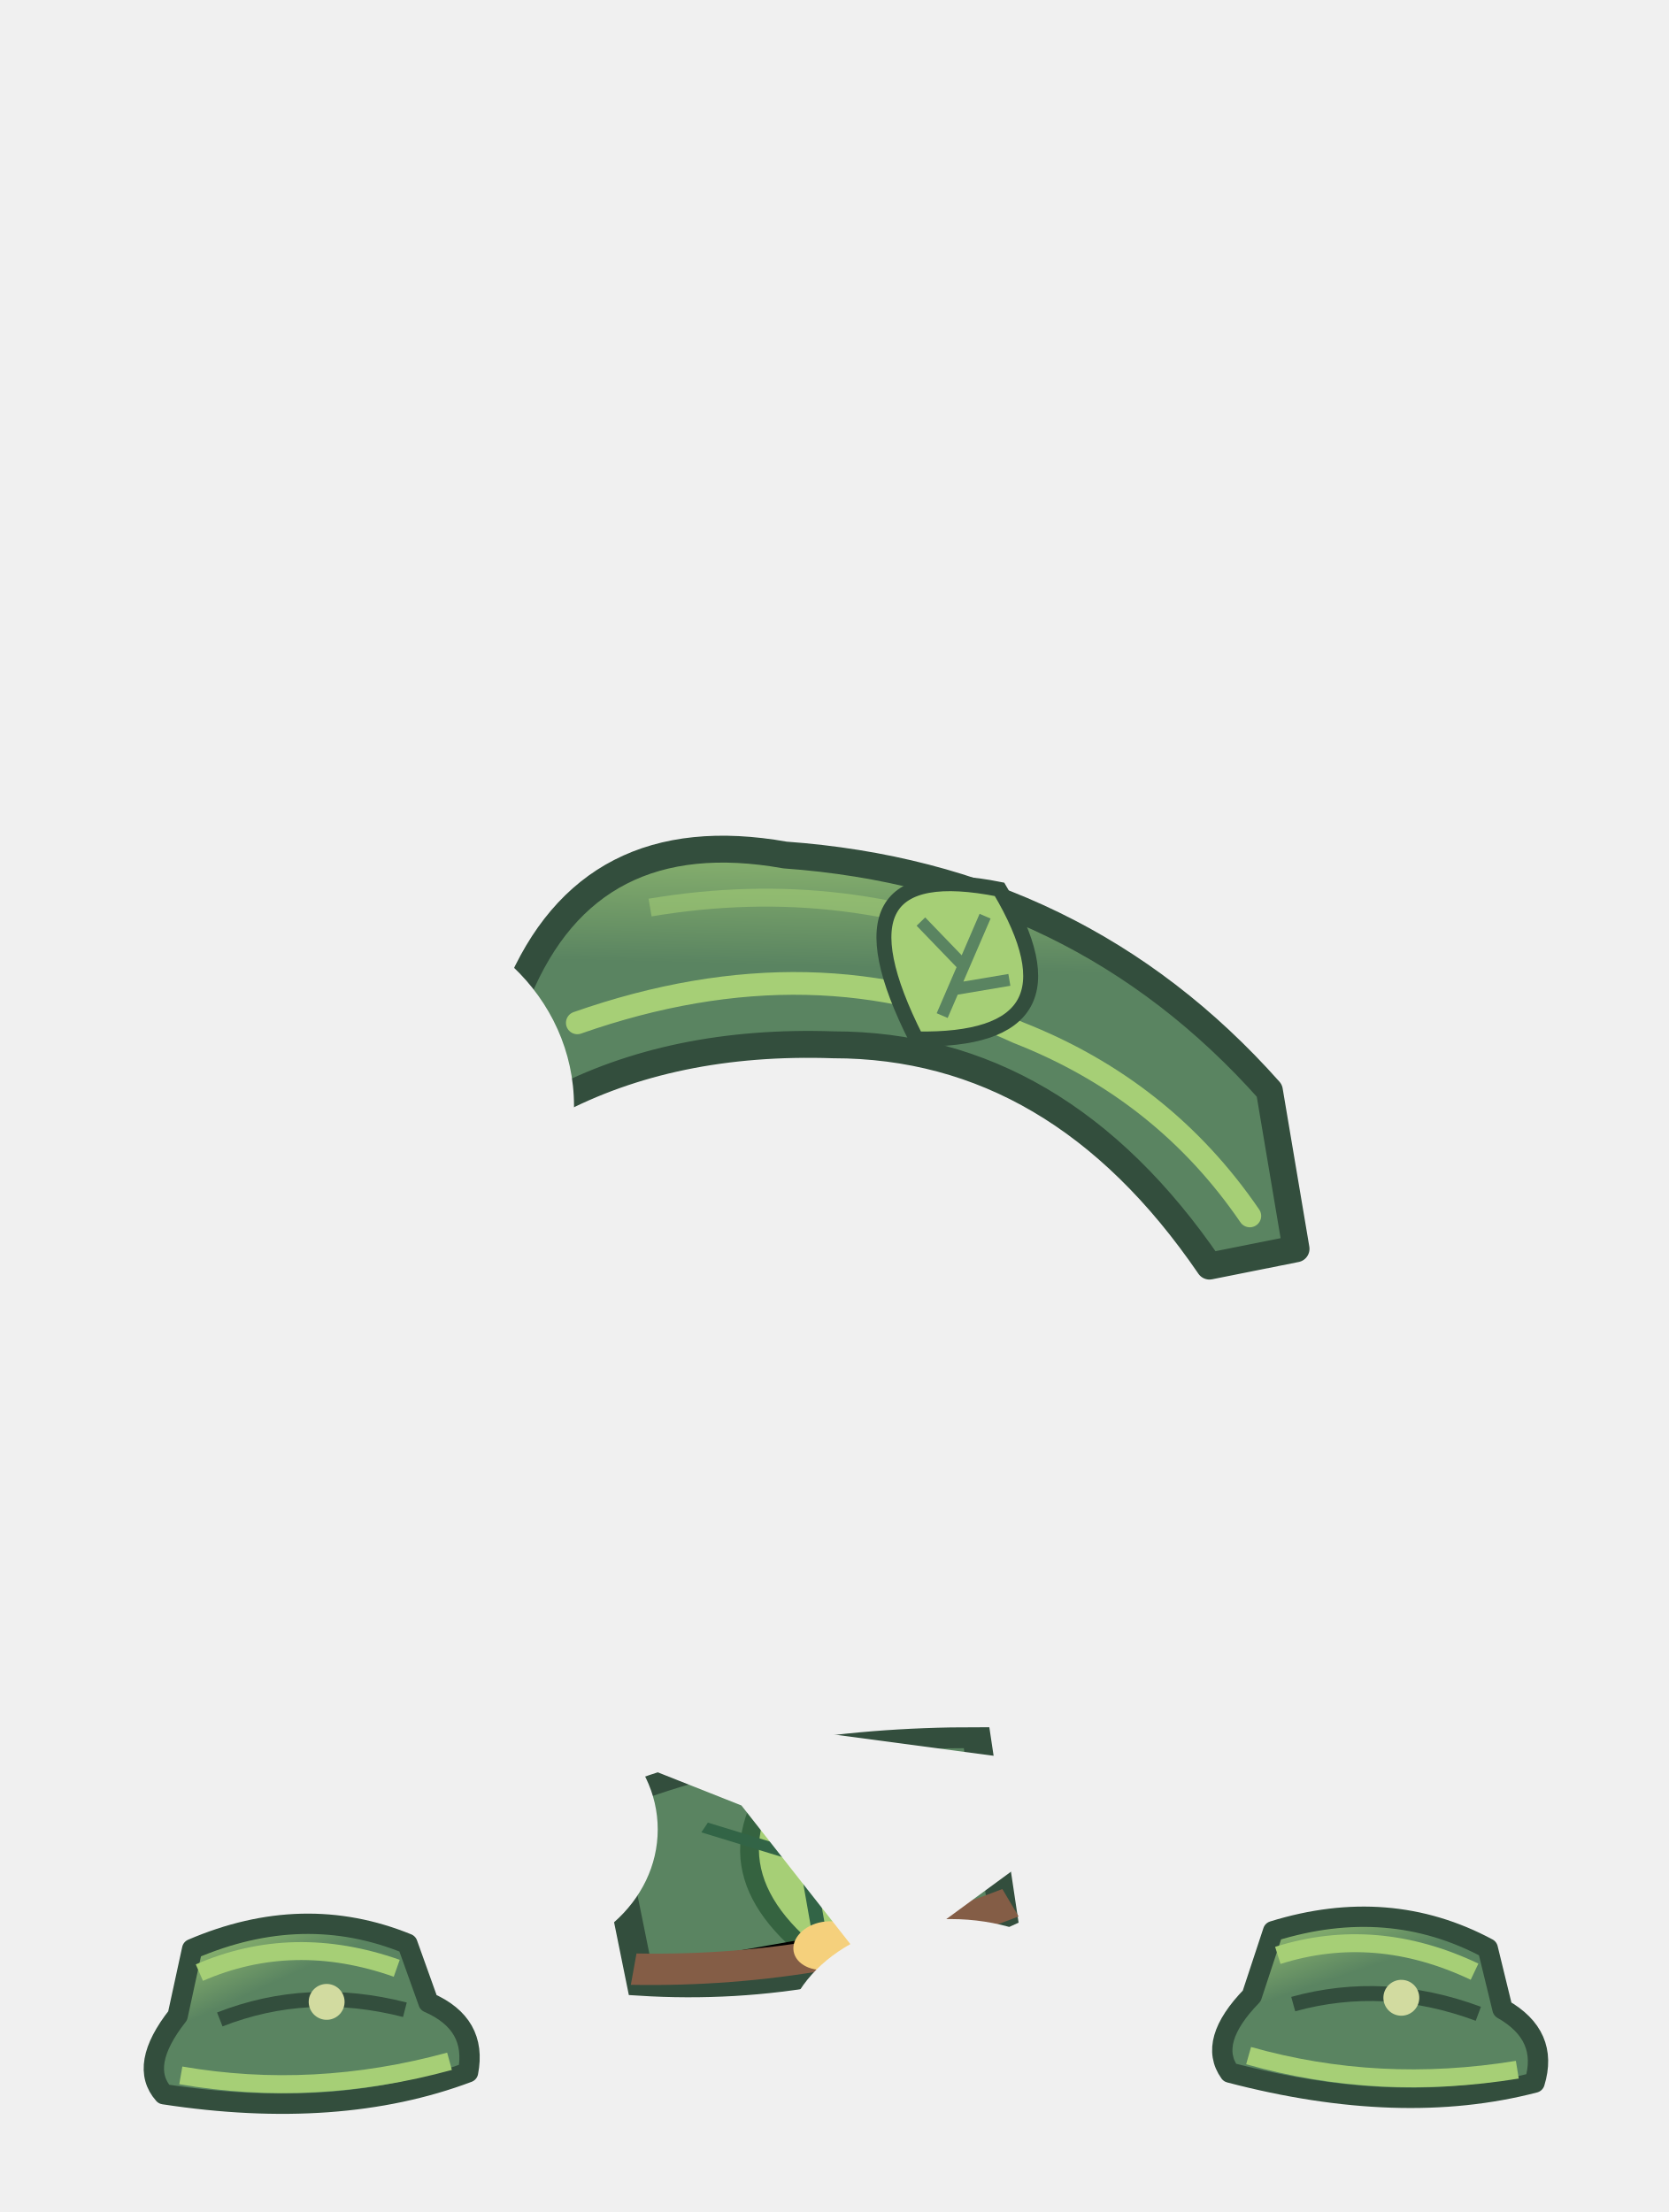
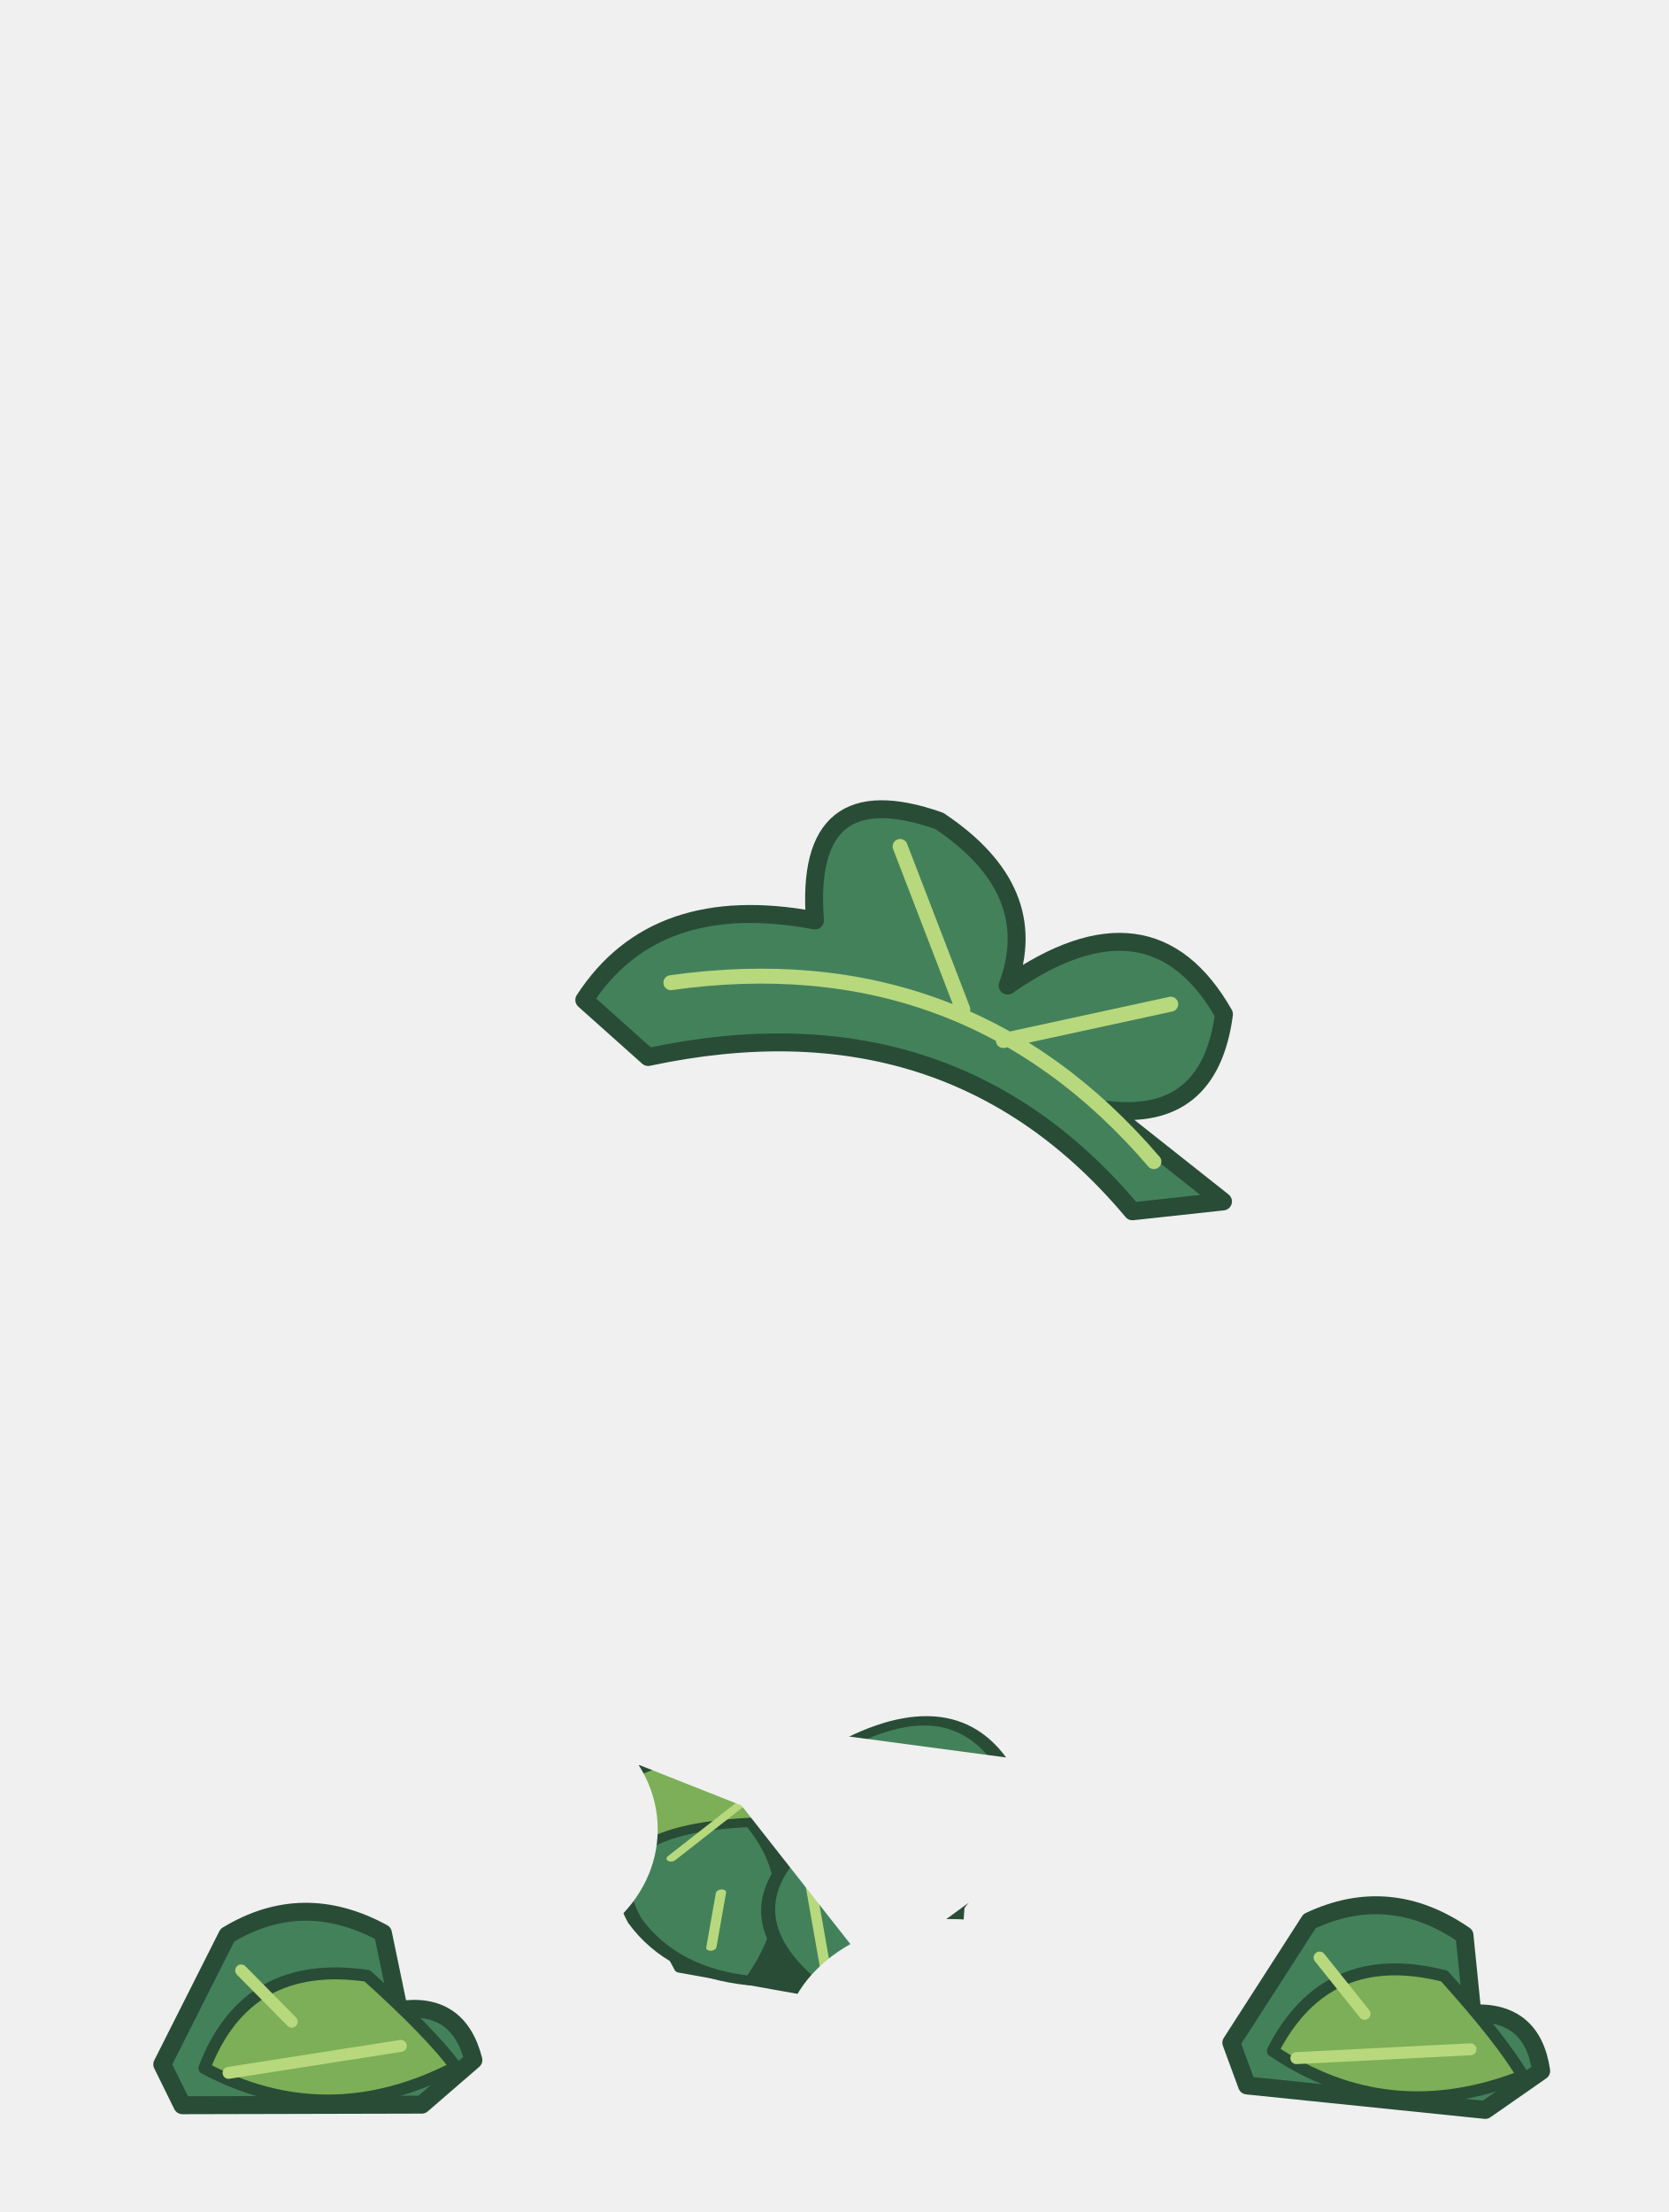
<svg xmlns="http://www.w3.org/2000/svg" width="279" height="370" viewBox="0 0 279 370" data-armor="leaf" data-phase="hurt" data-frame="5">
  <defs>
-     <linearGradient id="metal" x1="0" y1="0" x2=".7" y2="1">
-       <stop stop-color="#a6cf76" />
-       <stop offset=".4" stop-color="#5a8461" />
-       <stop offset="1" stop-color="#5a8461" />
+     <linearGradient id="metal" x1="0" y1="0" x2=".8" y2="1">
+       <stop stop-color="#b7d87c" />
+       <stop offset=".55" stop-color="#43815b" />
+       <stop offset="1" stop-color="#b7d87c" />
    </linearGradient>
    <mask id="details" maskUnits="userSpaceOnUse" x="0" y="0" width="279" height="370">
      <rect width="279" height="370" fill="white" />
      <g fill="black">
        <ellipse data-protect="flower" cx="61" cy="185" rx="35" ry="33" />
        <ellipse data-protect="paw" cx="85" cy="306" rx="25" ry="22" />
        <ellipse data-protect="paw" cx="159" cy="342" rx="28" ry="21" />
        <polygon data-protect="scarf" points="71,281 124,302 146,330 191,297" />
      </g>
    </mask>
  </defs>
  <g mask="url(#details)">
    <g transform="translate(52 342) rotate(-3)">
      <g data-part="boot">
-         <path d="M-19 -17Q0 -24 17 -16L20 -6Q28 -2 26 6Q4 13 -25 7Q-29 2 -22 -6Z" fill="url(#metal)" stroke="#334e3d" stroke-width="3.4" stroke-linejoin="round" />
-         <path d="M-18 -13Q-2 -19 15 -12M-22 4Q0 9 23 4" fill="none" stroke="#a6cf76" stroke-width="3" />
-         <path d="M-15 -5Q0 -10 16 -5" fill="none" stroke="#334e3d" stroke-width="2.5" />
-         <circle cx="3" cy="-7" r="3" fill="#d2dba0" />
+         <path d="M-13 -19Q0 -26 13 -18L15 -5Q25 -6 27 4L18 11L-22 9L-25 2Z" fill="#43815b" stroke="#294c36" stroke-width="3" stroke-linejoin="round" stroke-linecap="round" />
+         <path d="M-18 3Q-10 -15 10 -11Q20 -1 24 5Q2 15 -18 3Z" fill="#7caf57" stroke="#294c36" stroke-width="2" stroke-linejoin="round" stroke-linecap="round" />
+         <path d="M-14 4L15 1M-11 -13L-3 -4" fill="none" stroke="#b7d87c" stroke-width="2" stroke-linejoin="round" stroke-linecap="round" />
      </g>
    </g>
    <g transform="translate(231 341) rotate(3)">
      <g data-part="boot">
-         <path d="M-19 -17Q0 -24 17 -16L20 -6Q28 -2 26 6Q4 13 -25 7Q-29 2 -22 -6Z" fill="url(#metal)" stroke="#334e3d" stroke-width="3.4" stroke-linejoin="round" />
-         <path d="M-18 -13Q-2 -19 15 -12M-22 4Q0 9 23 4" fill="none" stroke="#a6cf76" stroke-width="3" />
-         <path d="M-15 -5Q0 -10 16 -5" fill="none" stroke="#334e3d" stroke-width="2.5" />
-         <circle cx="3" cy="-7" r="3" fill="#d2dba0" />
+         <path d="M-13 -19Q0 -26 13 -18L15 -5Q25 -6 27 4L18 11L-22 9L-25 2Z" fill="#43815b" stroke="#294c36" stroke-width="3" stroke-linejoin="round" stroke-linecap="round" />
+         <path d="M-18 3Q-10 -15 10 -11Q20 -1 24 5Q2 15 -18 3Z" fill="#7caf57" stroke="#294c36" stroke-width="2" stroke-linejoin="round" stroke-linecap="round" />
+         <path d="M-14 4L15 1M-11 -13L-3 -4" fill="none" stroke="#b7d87c" stroke-width="2" stroke-linejoin="round" stroke-linecap="round" />
      </g>
    </g>
    <g transform="translate(135 312) rotate(-10)">
-       <g data-part="chestplate" transform="translate(-39.5 -23) scale(0.79 0.575)">
-         <path d="M10 12Q45 1 90 12L89 65Q50 79 11 66Z" fill="#5a8461" stroke="#334e3d" stroke-width="6" />
-         <path d="M51 8Q75 35 50 69Q26 35 51 8Z" fill="#a6cf76" stroke="#356340" stroke-width="4" />
-         <path d="M50 15V65M50 38 30 24M50 49 76 28" stroke="#326446" stroke-width="3" />
-         <path d="M10 61Q51 72 91 61" stroke="#845d46" stroke-width="9" />
-         <circle cx="51" cy="64" r="7" fill="#f5d07c" />
+       <g data-part="chestplate" transform="scale(0.79 0.5111111)">
+         <path d="M-29 -39Q0 -29 31 -39L35 -10L29 27L0 43L-30 26L-37 -7Z" fill="#294c36" stroke="#294c36" stroke-width="3" stroke-linejoin="round" stroke-linecap="round" />
+         <path d="M-5 -33Q-33 -53 -44 -25Q-48 -7 -25 10Q-3 -3 -5 -33Z" fill="#7caf57" stroke="#294c36" stroke-width="3" stroke-linejoin="round" stroke-linecap="round" />
+         <path d="M7 -34Q35 -51 44 -23Q41 -4 22 11Q2 -5 7 -34Z" fill="#43815b" stroke="#294c36" stroke-width="3" stroke-linejoin="round" stroke-linecap="round" />
+         <path d="M-10 -17Q-45 -24 -38 8Q-32 27 -16 34Q0 10 -10 -17Z" fill="#43815b" stroke="#294c36" stroke-width="3" stroke-linejoin="round" stroke-linecap="round" />
+         <path d="M12 -17Q44 -23 37 9Q29 28 16 34Q-3 8 12 -17Z" fill="#7caf57" stroke="#294c36" stroke-width="3" stroke-linejoin="round" stroke-linecap="round" />
+         <path d="M0 -7Q-20 13 0 44Q21 17 0 -7Z" fill="#43815b" stroke="#294c36" stroke-width="3" stroke-linejoin="round" stroke-linecap="round" />
+         <path d="M0 1V33M-11 -24L-28 -10M12 -24L28 -10M-19 4L-23 21M20 3L23 21" fill="none" stroke="#b7d87c" stroke-width="2.2" stroke-linejoin="round" stroke-linecap="round" />
      </g>
    </g>
    <g transform="translate(145 211) rotate(17)">
      <g data-part="helmet">
-         <path d="M-69 -26Q-66 -57 -33 -61Q15 -72 56 -47L68 -23L55 -16Q20 -44 -16 -33Q-42 -26 -58 -10Z" fill="url(#metal)" stroke="#334e3d" stroke-width="4.5" stroke-linejoin="round" />
-         <path d="M-58 -24Q-24 -49 13 -44Q39 -42 59 -26" fill="none" stroke="#a6cf76" stroke-width="3.8" stroke-linecap="round" />
-         <path d="M-52 -46Q-22 -61 10 -57" fill="none" stroke="#a6cf76" stroke-width="3" opacity=".55" />
-         <path d="M-3 -38Q-27 -63 3 -66Q25 -46 -3 -38Z" fill="#a6cf76" stroke="#334e3d" stroke-width="2.5" />
-         <path d="M0 -43L2 -61M1 -52L-8 -57M1 -48L9 -52" stroke="#5a8461" fill="none" stroke-width="2" />
+         <path d="M-58 -28Q-52 -49 -25 -52Q-34 -75 -10 -74Q10 -68 9 -51Q27 -74 45 -57Q48 -39 31 -36L54 -27L40 -21Q0 -47 -45 -22Z" fill="#43815b" stroke="#294c36" stroke-width="3" stroke-linejoin="round" stroke-linecap="round" />
+         <path d="M-15 -68L3 -45M36 -56L11 -42M-45 -35Q0 -56 41 -30" fill="none" stroke="#b7d87c" stroke-width="2.5" stroke-linejoin="round" stroke-linecap="round" />
      </g>
    </g>
  </g>
</svg>
